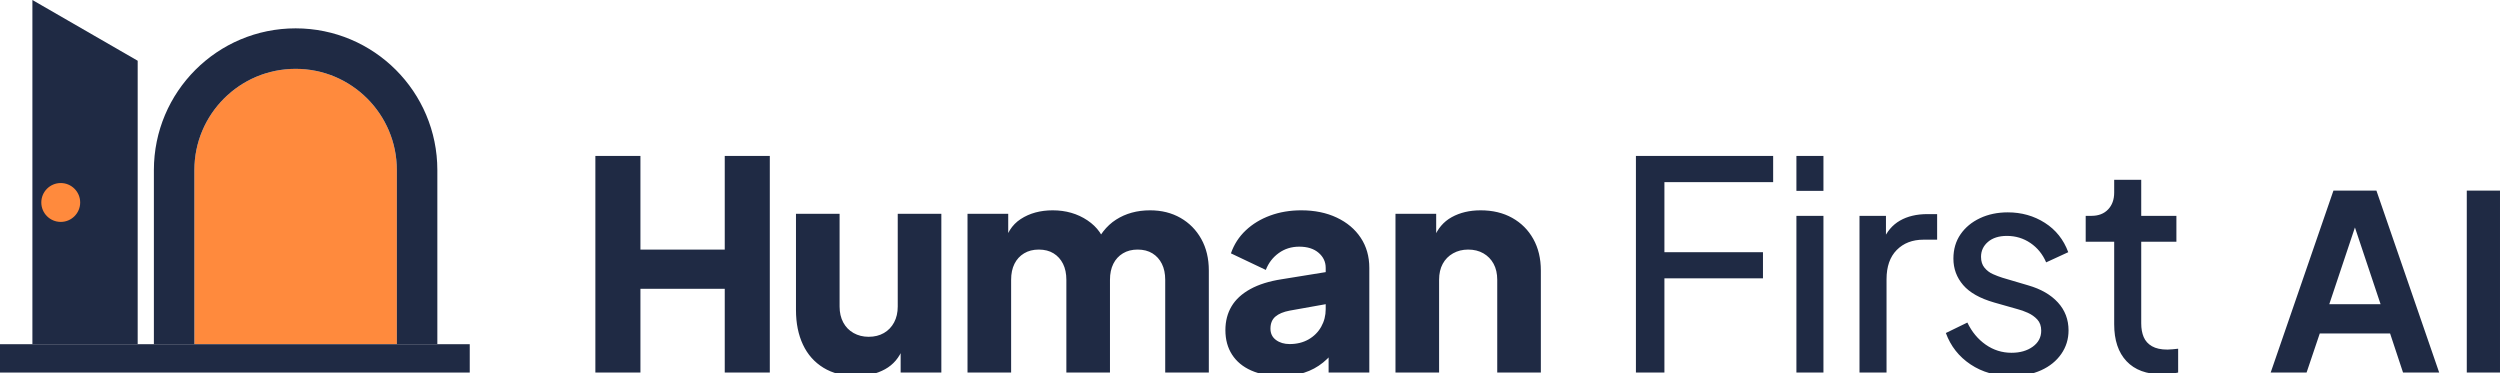
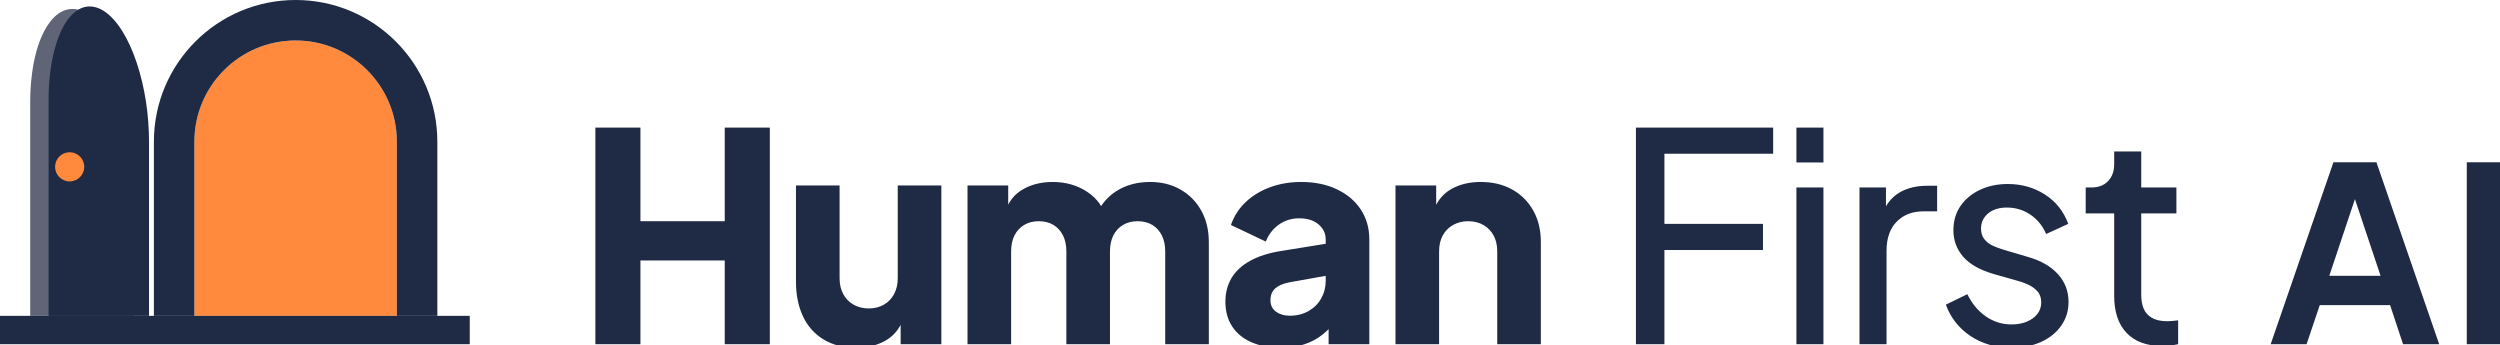
- <svg xmlns="http://www.w3.org/2000/svg" viewBox="0 0 1154.2 172" width="1154.2" height="172" role="img" aria-label="Human First AI">
+ <svg xmlns="http://www.w3.org/2000/svg" viewBox="0 13.09 1154.2 158.91" width="1154.2" height="158.91" role="img" aria-label="Human First AI">
  <g transform="translate(-11.217,-33.652) scale(3.73913)">
    <path d="M27,51.5 L27,30 A12.5,12.5 0 0 1 52,30 L52,51.5 Z" fill="#FF8A3D" />
    <path d="M24.5,51.5 L24.5,30 A15,15 0 0 1 54.5,30 L54.5,51.5" fill="none" stroke="#1F2A44" stroke-width="5" />
-     <path d="M20,51.5 L20,16.5 L7,9 L7,51.5 Z" fill="#1F2A44" />
-     <circle cx="10.5" cy="34" r="2.4" fill="#FF8A3D" />
+     <path d="M19.48,51.5 L19.48,30.15 C19.48,28.53 19.34,26.85 19.08,25.21 C18.82,23.57 18.43,21.97 17.92,20.51 C17.42,19.04 16.8,17.72 16.09,16.63 C15.39,15.54 14.6,14.69 13.78,14.18 C12.95,13.66 12.09,13.48 11.26,13.69 C10.43,13.9 9.64,14.51 8.96,15.51 C8.28,16.5 7.71,17.87 7.32,19.53 C6.94,21.18 6.73,23.1 6.73,25.11 L6.73,51.5 Z" fill="#5F6577" />
+     <path d="M21.4,51.5 L21.4,30 C21.4,28.36 21.27,26.67 21.02,25.02 C20.76,23.37 20.38,21.76 19.89,20.28 C19.4,18.8 18.8,17.47 18.11,16.36 C17.43,15.26 16.66,14.41 15.86,13.88 C15.06,13.36 14.22,13.17 13.41,13.38 C12.61,13.59 11.84,14.2 11.17,15.2 C10.51,16.2 9.96,17.58 9.58,19.25 C9.2,20.91 9,22.85 9,24.88 L9,51.5 Z" fill="#1F2A44" />
+     <circle cx="11.6" cy="33.1" r="1.8" fill="#FF8A3D" />
    <rect x="3" y="51.5" width="58" height="3.5" fill="#1F2A44" />
  </g>
  <path d="M295.675 172L274.870 172L274.870 72L295.675 72L295.675 115.221L334.601 115.221L334.601 72L355.406 72L355.406 172L334.601 172L334.601 133.342L295.675 133.342L295.675 172Z M395.272 173.611L395.272 173.611Q386.413 173.611 380.172 169.785Q373.930 165.960 370.708 159.114Q367.487 152.268 367.487 143.141L367.487 143.141L367.487 98.711L387.621 98.711L387.621 141.530Q387.621 145.691 389.299 148.846Q390.977 152 394.064 153.745Q397.151 155.490 401.044 155.490L401.044 155.490Q405.071 155.490 408.091 153.745Q411.111 152 412.789 148.846Q414.467 145.691 414.467 141.530L414.467 141.530L414.467 98.711L434.601 98.711L434.601 172L415.809 172L415.809 157.503L416.883 160.725Q414.333 167.302 408.628 170.456Q402.923 173.611 395.272 173.611Z M466.816 172L446.682 172L446.682 98.711L465.474 98.711L465.474 116.564L463.460 113.611Q465.071 105.154 471.245 101.128Q477.420 97.101 486.011 97.101L486.011 97.101Q495.138 97.101 502.051 101.732Q508.964 106.362 510.708 114.148L510.708 114.148L504.937 114.685Q508.561 105.691 515.272 101.396Q521.984 97.101 530.977 97.101L530.977 97.101Q538.896 97.101 545.004 100.591Q551.111 104.081 554.601 110.322Q558.091 116.564 558.091 124.886L558.091 124.886L558.091 172L537.957 172L537.957 129.181Q537.957 124.886 536.413 121.799Q534.870 118.711 532.051 116.966Q529.232 115.221 525.205 115.221L525.205 115.221Q521.313 115.221 518.427 116.966Q515.541 118.711 513.997 121.799Q512.453 124.886 512.453 129.181L512.453 129.181L512.453 172L492.319 172L492.319 129.181Q492.319 124.886 490.776 121.799Q489.232 118.711 486.413 116.966Q483.594 115.221 479.568 115.221L479.568 115.221Q475.675 115.221 472.789 116.966Q469.903 118.711 468.359 121.799Q466.816 124.886 466.816 129.181L466.816 129.181L466.816 172Z M591.380 173.611L591.380 173.611Q583.460 173.611 577.688 171.060Q571.917 168.510 568.829 163.745Q565.742 158.980 565.742 152.403L565.742 152.403Q565.742 146.228 568.561 141.463Q571.380 136.698 577.219 133.477Q583.057 130.255 591.782 128.913L591.782 128.913L614.198 125.289L614.198 140.054L595.406 143.409Q591.111 144.215 588.829 146.161Q586.547 148.107 586.547 151.732L586.547 151.732Q586.547 155.087 589.098 156.966Q591.648 158.846 595.406 158.846L595.406 158.846Q600.373 158.846 604.131 156.698Q607.890 154.550 609.970 150.859Q612.051 147.168 612.051 142.738L612.051 142.738L612.051 123.678Q612.051 119.517 608.762 116.698Q605.474 113.879 599.836 113.879L599.836 113.879Q594.467 113.879 590.373 116.832Q586.279 119.785 584.400 124.617L584.400 124.617L568.292 116.966Q570.440 110.792 575.138 106.362Q579.836 101.933 586.413 99.517Q592.990 97.101 600.776 97.101L600.776 97.101Q610.037 97.101 617.151 100.456Q624.266 103.812 628.225 109.785Q632.185 115.758 632.185 123.678L632.185 123.678L632.185 172L613.393 172L613.393 160.188L617.957 159.383Q614.735 164.215 610.843 167.369Q606.950 170.523 602.118 172.067Q597.286 173.611 591.380 173.611Z M664.400 172L644.266 172L644.266 98.711L663.057 98.711L663.057 113.208L661.984 109.987Q664.534 103.409 670.239 100.255Q675.943 97.101 683.594 97.101L683.594 97.101Q691.917 97.101 698.158 100.591Q704.400 104.081 707.890 110.322Q711.380 116.564 711.380 124.886L711.380 124.886L711.380 172L691.245 172L691.245 129.181Q691.245 124.886 689.568 121.799Q687.890 118.711 684.870 116.966Q681.849 115.221 677.823 115.221L677.823 115.221Q673.930 115.221 670.843 116.966Q667.755 118.711 666.078 121.799Q664.400 124.886 664.400 129.181L664.400 129.181L664.400 172Z M768.427 172L755.272 172L755.272 72L818.628 72L818.628 84.081L768.427 84.081L768.427 116.430L813.930 116.430L813.930 128.510L768.427 128.510L768.427 172Z M841.849 172L829.366 172L829.366 99.651L841.849 99.651L841.849 172ZM841.849 88.107L829.366 88.107L829.366 72L841.849 72L841.849 88.107Z M870.977 172L858.494 172L858.494 99.651L870.708 99.651L870.708 112.940L869.366 111.060Q871.917 104.886 877.151 101.866Q882.386 98.846 889.903 98.846L889.903 98.846L894.333 98.846L894.333 110.658L888.024 110.658Q880.373 110.658 875.675 115.423Q870.977 120.188 870.977 128.913L870.977 128.913L870.977 172Z M928.695 173.611L928.695 173.611Q917.823 173.611 909.769 168.242Q901.715 162.872 898.359 153.745L898.359 153.745L908.292 148.913Q911.380 155.356 916.749 159.114Q922.118 162.872 928.695 162.872L928.695 162.872Q934.601 162.872 938.494 160.054Q942.386 157.235 942.386 152.671L942.386 152.671Q942.386 149.450 940.574 147.503Q938.762 145.557 936.212 144.416Q933.662 143.275 931.514 142.738L931.514 142.738L920.641 139.651Q910.843 136.832 906.346 131.597Q901.849 126.362 901.849 119.383L901.849 119.383Q901.849 112.940 905.138 108.174Q908.427 103.409 914.131 100.725Q919.836 98.040 926.950 98.040L926.950 98.040Q936.480 98.040 944.064 102.872Q951.648 107.705 954.870 116.430L954.870 116.430L944.668 121.128Q942.252 115.490 937.420 112.201Q932.588 108.913 926.547 108.913L926.547 108.913Q921.044 108.913 917.823 111.664Q914.601 114.416 914.601 118.577L914.601 118.577Q914.601 121.664 916.212 123.611Q917.823 125.557 920.104 126.564Q922.386 127.570 924.534 128.242L924.534 128.242L936.346 131.732Q945.205 134.282 950.104 139.651Q955.004 145.020 955.004 152.537L955.004 152.537Q955.004 158.577 951.648 163.409Q948.292 168.242 942.386 170.926Q936.480 173.611 928.695 173.611Z M998.091 172.805L998.091 172.805Q987.487 172.805 981.782 166.765Q976.078 160.725 976.078 149.718L976.078 149.718L976.078 111.597L962.923 111.597L962.923 99.651L965.608 99.651Q970.440 99.651 973.259 96.698Q976.078 93.745 976.078 88.913L976.078 88.913L976.078 83.007L988.561 83.007L988.561 99.651L1004.802 99.651L1004.802 111.597L988.561 111.597L988.561 149.315Q988.561 152.940 989.702 155.624Q990.843 158.309 993.527 159.852Q996.212 161.396 1000.641 161.396L1000.641 161.396Q1001.581 161.396 1002.990 161.262Q1004.400 161.128 1005.608 160.993L1005.608 160.993L1005.608 172Q1003.863 172.403 1001.715 172.604Q999.568 172.805 998.091 172.805Z M1064.899 172L1048.325 172L1077.302 88L1097.146 88L1126.123 172L1109.436 172L1103.460 153.960L1070.988 153.960L1064.899 172ZM1089.366 98.599L1075.385 140.430L1099.063 140.430L1085.082 98.599L1089.366 98.599Z M1154.198 172L1138.864 172L1138.864 88L1154.198 88L1154.198 172Z" fill="#1F2A44" />
</svg>
